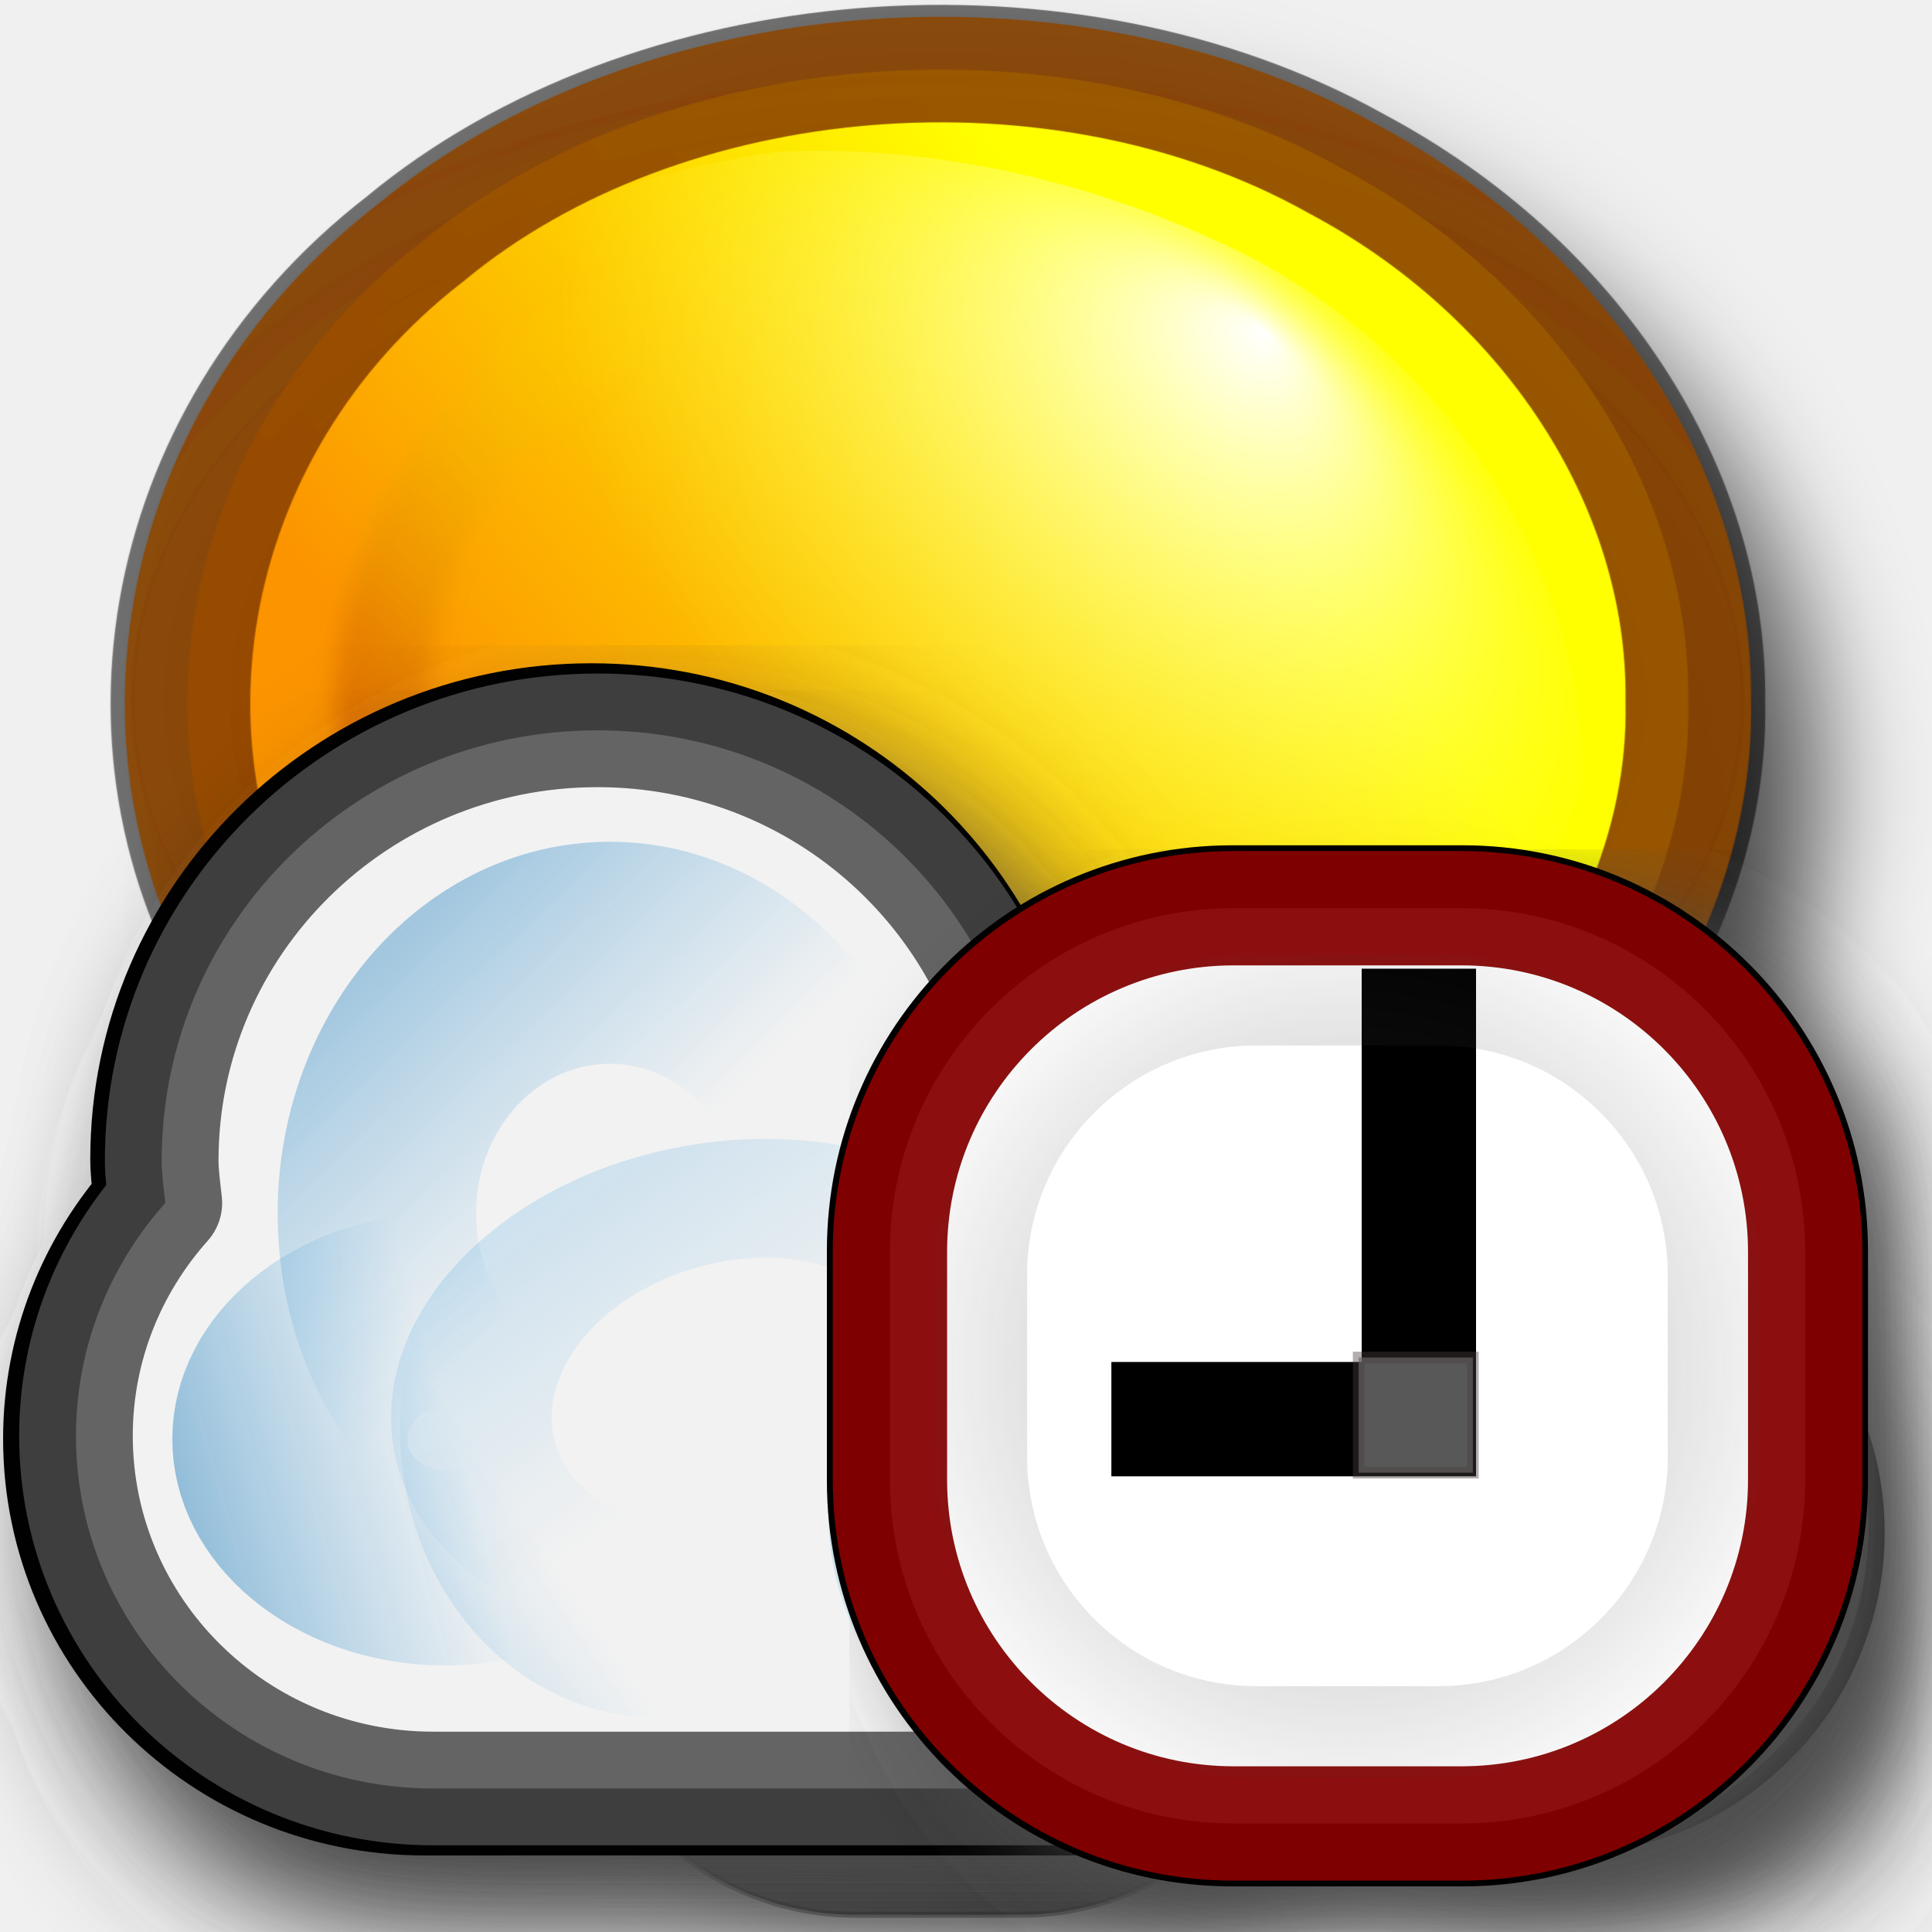
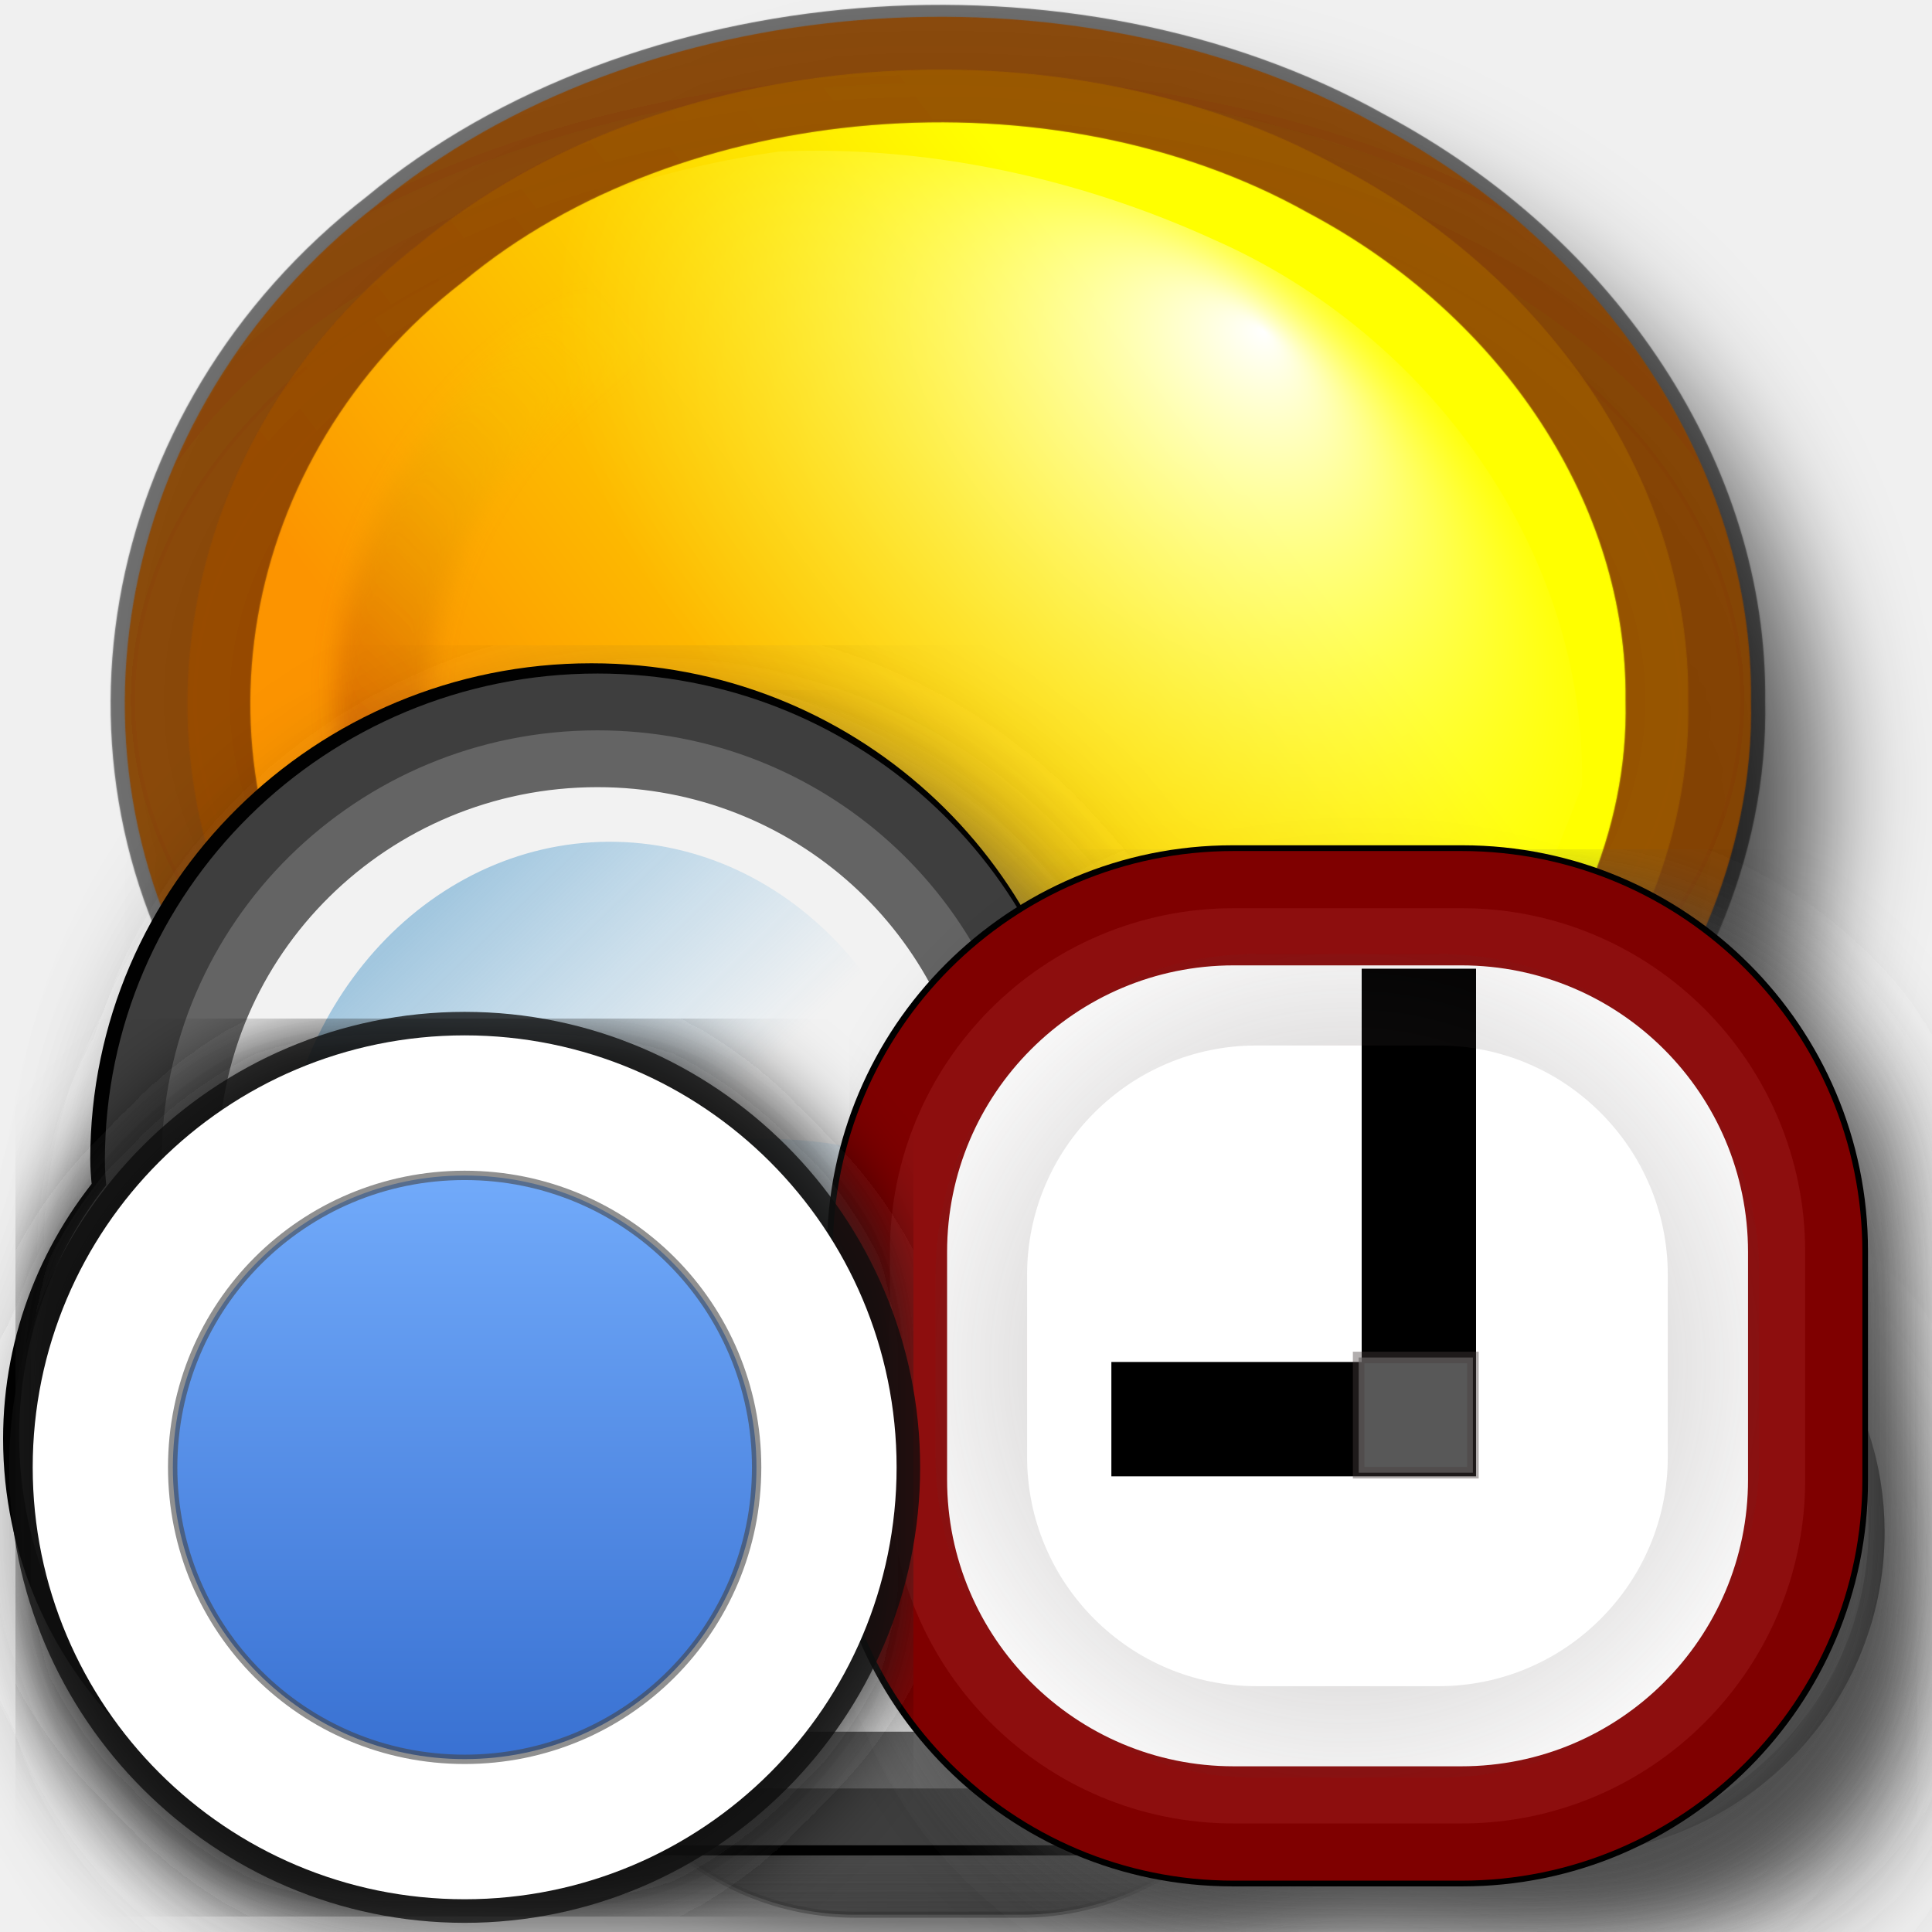
<svg xmlns="http://www.w3.org/2000/svg" xmlns:xlink="http://www.w3.org/1999/xlink" width="16" height="16" id="svg6020" version="1.0">
  <defs id="defs6022">
    <linearGradient id="linearGradient3605">
      <stop id="stop3607" offset="0" style="stop-color:#fc9400;stop-opacity:1" />
      <stop id="stop3609" offset="1" style="stop-color:#ffff00;stop-opacity:1;" />
    </linearGradient>
    <linearGradient id="linearGradient3894">
      <stop id="stop3896" offset="0" style="stop-color:#8d4402;stop-opacity:1;" />
      <stop id="stop3898" offset="1" style="stop-color:#8d4402;stop-opacity:0.764;" />
    </linearGradient>
    <linearGradient id="linearGradient6776">
      <stop id="stop6778" offset="0" style="stop-color:#ffd500;stop-opacity:1;" />
      <stop style="stop-color:#ba3d00;stop-opacity:0.498;" offset="0.368" id="stop6780" />
      <stop id="stop6782" offset="1" style="stop-color:#ffff00;stop-opacity:0;" />
    </linearGradient>
    <linearGradient id="linearGradient3682">
      <stop style="stop-color:#000000;stop-opacity:1;" offset="0" id="stop3684" />
      <stop style="stop-color:#000000;stop-opacity:0;" offset="1" id="stop3686" />
    </linearGradient>
    <linearGradient id="linearGradient8777">
      <stop id="stop8779" offset="0" style="stop-color:#ffffff;stop-opacity:1;" />
      <stop id="stop8781" offset="1" style="stop-color:#ffff49;stop-opacity:0;" />
    </linearGradient>
    <linearGradient id="linearGradient3488">
      <stop id="stop3490" offset="0" style="stop-color:#434343;stop-opacity:1;" />
      <stop id="stop3492" offset="1" style="stop-color:#1f1f1f;stop-opacity:1;" />
    </linearGradient>
    <linearGradient id="linearGradient8767">
      <stop offset="0" style="stop-color:#d8d8d8;stop-opacity:1;" id="stop8769" />
      <stop offset="1" style="stop-color:#383c47;stop-opacity:1;" id="stop8768" />
    </linearGradient>
    <linearGradient id="linearGradient3535">
      <stop id="stop3537" style="stop-color:#d8d8d8;stop-opacity:1;" offset="0" />
      <stop id="stop3539" style="stop-color:#383c47;stop-opacity:0.342;" offset="1" />
+     </linearGradient>
+     <filter height="1.24" y="-0.12" width="1.24" x="-0.12" id="filter3750">
+       <feGaussianBlur id="feGaussianBlur3752" stdDeviation="0.472" />
+     </filter>
+     <linearGradient id="linearGradient3724">
+       <stop id="stop3726" offset="0" style="stop-color:#326acd;stop-opacity:1;" />
+       <stop id="stop3728" offset="1" style="stop-color:#78b1ff;stop-opacity:1;" />
    </linearGradient>
    <linearGradient id="linearGradient15677">
      <stop style="stop-color:#484040;stop-opacity:1;" offset="0" id="stop15679" />
      <stop style="stop-color:#484040;stop-opacity:0;" offset="1" id="stop15681" />
    </linearGradient>
    <filter id="filter16257" x="-0.12" width="1.24" y="-0.12" height="1.24">
      <feGaussianBlur stdDeviation="0.45" id="feGaussianBlur16259" />
    </filter>
    <filter id="filter14686" x="-0.093" width="1.185" y="-0.162" height="1.324">
      <feGaussianBlur stdDeviation="0.664" id="feGaussianBlur14688" />
    </filter>
    <filter id="filter14479" x="-0.094" width="1.189" y="-0.165" height="1.33">
      <feGaussianBlur stdDeviation="0.636" id="feGaussianBlur14481" />
    </filter>
    <linearGradient id="linearGradient5827">
      <stop id="stop5829" offset="0" style="stop-color:#46a3e0;stop-opacity:1;" />
      <stop id="stop5831" offset="1" style="stop-color:#46a3e0;stop-opacity:0" />
    </linearGradient>
    <linearGradient id="linearGradient25248">
      <stop style="stop-color:#1a6a9e;stop-opacity:1;" offset="0" id="stop25250" />
      <stop style="stop-color:#46a3e0;stop-opacity:0" offset="1" id="stop25252" />
    </linearGradient>
    <linearGradient id="linearGradient7643">
      <stop id="stop7645" offset="0" style="stop-color:#000000;stop-opacity:1;" />
      <stop id="stop7647" offset="1" style="stop-color:#000000;stop-opacity:0;" />
    </linearGradient>
    <filter id="filter6694">
      <feGaussianBlur id="feGaussianBlur6696" stdDeviation="0.007" />
    </filter>
    <filter id="filter3856">
      <feGaussianBlur id="feGaussianBlur3858" stdDeviation="0.48" />
    </filter>
    <filter id="filter6788">
      <feGaussianBlur id="feGaussianBlur6790" stdDeviation="0.096" />
    </filter>
    <linearGradient id="linearGradient3496">
      <stop id="stop3498" offset="0" style="stop-color:#000000;stop-opacity:1;" />
      <stop id="stop3500" offset="1" style="stop-color:#000000;stop-opacity:0;" />
    </linearGradient>
    <linearGradient id="linearGradient3356">
      <stop id="stop3358" offset="0" style="stop-color:#000000;stop-opacity:1;" />
      <stop id="stop3360" offset="1" style="stop-color:#000000;stop-opacity:0;" />
    </linearGradient>
    <radialGradient xlink:href="#linearGradient15677" id="radialGradient5574" gradientUnits="userSpaceOnUse" gradientTransform="matrix(1.138324,0,0,1.138324,-162.2075,57.0572)" cx="15.495" cy="23.726" fx="15.495" fy="23.726" r="3.6" />
+     <linearGradient xlink:href="#linearGradient3724" id="linearGradient5576" gradientUnits="userSpaceOnUse" x1="-35.619" y1="28.317" x2="-35.619" y2="20.571" />
    <radialGradient xlink:href="#linearGradient7643" id="radialGradient5624" gradientUnits="userSpaceOnUse" gradientTransform="matrix(2.165856,1.2894503e-7,-9.2356321e-8,2.166671,17.1021,-11.46355)" cx="-14.669" cy="9.826" fx="-14.669" fy="9.826" r="6.884" />
    <linearGradient xlink:href="#linearGradient3682" id="linearGradient5626" gradientUnits="userSpaceOnUse" gradientTransform="translate(-0.28125,3.125e-2)" x1="-125.75" y1="-75.562" x2="-141.062" y2="-83.625" />
    <linearGradient xlink:href="#linearGradient3605" id="linearGradient5628" gradientUnits="userSpaceOnUse" x1="-17.81" y1="11.986" x2="-11.717" y2="8.087" />
    <radialGradient xlink:href="#linearGradient3894" id="radialGradient5630" gradientUnits="userSpaceOnUse" gradientTransform="matrix(-2.4313,1.8325218e-7,-2.0029616e-7,-1.929552,-50.34225,28.76672)" spreadMethod="reflect" cx="-14.671" cy="9.819" fx="-14.671" fy="9.819" r="6.885" />
    <radialGradient xlink:href="#linearGradient8777" id="radialGradient5632" gradientUnits="userSpaceOnUse" gradientTransform="matrix(0.4381231,0.4058587,0.2686471,-0.2337344,-141.6053,-85.40033)" cx="8.524" cy="14.238" fx="8.047" fy="20.606" r="8.502" />
    <linearGradient xlink:href="#linearGradient6776" id="linearGradient5634" gradientUnits="userSpaceOnUse" gradientTransform="matrix(1.146356,0,0,1.146356,16.84144,32.06539)" x1="-136.745" y1="-97.706" x2="-132.406" y2="-102.282" />
    <linearGradient xlink:href="#linearGradient3488" id="linearGradient5636" gradientUnits="userSpaceOnUse" x1="-138.246" y1="-76.256" x2="-132.246" y2="-76.256" />
    <radialGradient xlink:href="#linearGradient3496" id="radialGradient5638" gradientUnits="userSpaceOnUse" gradientTransform="matrix(1.795028,0,0,1.501902,107.5242,38.2732)" cx="-135.246" cy="-76.256" fx="-135.246" fy="-76.256" r="3.063" />
    <linearGradient xlink:href="#linearGradient8767" id="linearGradient5640" gradientUnits="userSpaceOnUse" gradientTransform="translate(33.48437,-0.40625)" spreadMethod="reflect" x1="-161.891" y1="-62.875" x2="-164.75" y2="-62.875" />
    <radialGradient xlink:href="#linearGradient3356" id="radialGradient5642" gradientUnits="userSpaceOnUse" gradientTransform="matrix(1.401776,0,0,1.061951,87.65912,3.488927)" cx="-154.75" cy="-62.875" fx="-154.75" fy="-62.875" r="2.062" />
    <linearGradient xlink:href="#linearGradient3535" id="linearGradient5644" gradientUnits="userSpaceOnUse" spreadMethod="reflect" x1="-128.447" y1="-64.192" x2="-131.386" y2="-64.192" />
    <linearGradient xlink:href="#linearGradient3535" id="linearGradient5646" gradientUnits="userSpaceOnUse" spreadMethod="reflect" x1="-128.425" y1="-62.39" x2="-131.258" y2="-62.39" />
    <linearGradient xlink:href="#linearGradient3535" id="linearGradient5648" gradientUnits="userSpaceOnUse" spreadMethod="reflect" x1="-128.431" y1="-63.591" x2="-131.373" y2="-63.591" />
    <linearGradient xlink:href="#linearGradient3535" id="linearGradient5650" gradientUnits="userSpaceOnUse" spreadMethod="reflect" x1="-128.359" y1="-62.99" x2="-131.385" y2="-62.99" />
    <linearGradient xlink:href="#linearGradient25248" id="linearGradient5652" gradientUnits="userSpaceOnUse" x1="-8.853" y1="-6.007" x2="-0.86" y2="3.3" />
    <linearGradient xlink:href="#linearGradient25248" id="linearGradient5654" gradientUnits="userSpaceOnUse" x1="-12.276" y1="3.916" x2="0.875" y2="0.851" />
    <linearGradient xlink:href="#linearGradient25248" id="linearGradient5656" gradientUnits="userSpaceOnUse" x1="8.918" y1="-6.919" x2="7.041" y2="-3.062" />
    <linearGradient xlink:href="#linearGradient25248" id="linearGradient5658" gradientUnits="userSpaceOnUse" x1="12.82" y1="-3.018" x2="8.287" y2="-1.328" />
    <linearGradient xlink:href="#linearGradient5827" id="linearGradient5660" gradientUnits="userSpaceOnUse" x1="7.88" y1="-9.597" x2="7.602" y2="-2.824" />
    <linearGradient xlink:href="#linearGradient25248" id="linearGradient5662" gradientUnits="userSpaceOnUse" x1="3.878" y1="5.28" x2="9.039" y2="0.477" />
    <linearGradient xlink:href="#linearGradient25248" id="linearGradient5664" gradientUnits="userSpaceOnUse" x1="-2.82" y1="-13.752" x2="-1.631" y2="-0.77" />
  </defs>
  <g id="layer1">
-     <g id="g5693">
-       <g id="g5666">
-         <g id="g5412" transform="matrix(0.9999056,0,0,0.993687,143.001,89.14722)">
-           <path transform="matrix(0.9954715,0,0,0.842322,-120.6432,-92.14911)" id="path5414" d="M -8.318,9.819 C -8.264,12.697 -10.426,15.408 -13.237,16.01 C -15.89,16.669 -18.858,15.37 -20.183,12.981 C -21.643,10.536 -21.152,7.149 -19.055,5.221 C -17.028,3.218 -13.62,2.89 -11.248,4.467 C -9.445,5.606 -8.299,7.685 -8.318,9.819 z" style="fill:none;fill-opacity:1;fill-rule:evenodd;stroke:url(#radialGradient5624);stroke-width:1.063;stroke-linecap:square;stroke-linejoin:round;stroke-miterlimit:4;stroke-dasharray:none;stroke-opacity:1;filter:url(#filter6694)" />
-           <path transform="matrix(0.9563942,0,0,0.9563942,-6.18938,-3.209907)" id="path5416" d="M -134.344,-89.688 C -137.109,-89.719 -140.035,-88.169 -141.025,-85.487 C -141.89,-83.13 -140.973,-80.218 -138.806,-78.897 C -138.232,-78.411 -137.074,-78.456 -137.406,-77.452 C -137.36,-76.632 -137.513,-75.785 -137.284,-74.986 C -136.981,-74.072 -136.004,-73.518 -135.064,-73.625 C -134.278,-73.659 -133.476,-73.542 -132.705,-73.719 C -131.747,-74.005 -131.174,-75.029 -131.281,-75.998 C -131.28,-76.738 -131.283,-77.479 -131.289,-78.219 C -129.36,-78.84 -127.772,-80.51 -127.446,-82.537 C -127.038,-84.478 -127.79,-86.564 -129.294,-87.843 C -130.668,-89.066 -132.516,-89.691 -134.344,-89.688 z" style="fill:url(#linearGradient5626);fill-opacity:1;fill-rule:evenodd;stroke:none;stroke-width:1;stroke-linecap:butt;stroke-linejoin:miter;stroke-miterlimit:4;stroke-dasharray:none;stroke-opacity:1;filter:url(#filter3856)" />
-           <path transform="matrix(0.9784021,0,0,0.8278787,-120.8936,-92.00719)" id="path5418" d="M -8.318,9.819 C -8.264,12.697 -10.426,15.408 -13.237,16.01 C -15.89,16.669 -18.858,15.37 -20.183,12.981 C -21.643,10.536 -21.152,7.149 -19.055,5.221 C -17.028,3.218 -13.62,2.89 -11.248,4.467 C -9.445,5.606 -8.299,7.685 -8.318,9.819 z" style="fill:url(#linearGradient5628);fill-opacity:1;fill-rule:evenodd;stroke:url(#radialGradient5630);stroke-width:1.063;stroke-linecap:square;stroke-linejoin:round;stroke-miterlimit:4;stroke-dasharray:none;stroke-opacity:1;filter:url(#filter6694)" />
-           <path id="path5420" d="M -129.912,-83.162 C -129.872,-85.127 -131.186,-86.929 -132.951,-87.712 C -134.071,-88.228 -135.325,-88.504 -136.557,-88.451 C -138.461,-88.187 -140.415,-87.194 -141.257,-85.384 C -142.322,-83.104 -141.701,-80.332 -140.247,-78.369 C -139.243,-76.984 -137.54,-75.904 -135.774,-76.232 C -133.831,-76.598 -132.457,-78.241 -131.482,-79.847 C -130.851,-80.897 -130.346,-82.018 -129.912,-83.162 z" style="fill:url(#radialGradient5632);fill-opacity:1;fill-rule:evenodd;stroke:none;stroke-width:0.997;stroke-linecap:butt;stroke-linejoin:round;stroke-miterlimit:4;stroke-dasharray:none;stroke-opacity:1;display:inline" />
-           <path transform="matrix(0.9563942,0,0,0.9563942,-6.189376,-3.209907)" id="path5422" d="M -134.931,-88.752 C -137.085,-88.783 -139.405,-87.512 -140.016,-85.348 C -140.532,-83.606 -139.558,-81.721 -138.047,-80.821 C -135.636,-79.264 -131.969,-79.788 -130.364,-82.257 C -129.389,-83.688 -129.588,-85.732 -130.769,-86.985 C -131.805,-88.156 -133.386,-88.756 -134.931,-88.752 z M -134.931,-88.072 C -133.084,-88.106 -131.087,-86.986 -130.628,-85.107 C -130.212,-83.513 -131.219,-81.85 -132.65,-81.161 C -134.754,-80.05 -137.771,-80.664 -138.956,-82.82 C -139.725,-84.163 -139.303,-85.958 -138.126,-86.922 C -137.254,-87.69 -136.085,-88.074 -134.931,-88.072 z" style="fill:url(#linearGradient5634);fill-opacity:1;fill-rule:evenodd;stroke:none;stroke-width:1.063;stroke-linecap:square;stroke-linejoin:round;stroke-miterlimit:4;stroke-dasharray:none;stroke-opacity:1;filter:url(#filter6788)" />
-           <path id="path5424" d="M -138.246,-78.756 L -138.246,-78.381 L -138.246,-76.444 L -138.246,-76.381 L -138.246,-76.069 L -138.246,-76.006 C -138.213,-74.762 -137.185,-73.756 -135.933,-73.756 L -134.558,-73.756 C -133.307,-73.756 -132.279,-74.762 -132.246,-76.006 C -132.245,-76.027 -132.246,-76.048 -132.246,-76.069 L -132.246,-76.444 L -132.246,-78.381 L -132.246,-78.756 L -132.621,-78.756 L -134.558,-78.756 L -135.933,-78.756 L -137.871,-78.756 L -138.246,-78.756 z" style="fill:url(#linearGradient5636);fill-opacity:1;fill-rule:evenodd;stroke:url(#radialGradient5638);stroke-width:0.05;stroke-linecap:square;stroke-linejoin:miter;stroke-miterlimit:4;stroke-dasharray:none;stroke-opacity:1" />
-           <g transform="translate(-5.98036,-12.97503)" id="g5426">
-             <path style="fill:url(#linearGradient5640);fill-opacity:1;fill-rule:evenodd;stroke:url(#radialGradient5642);stroke-width:0.2;stroke-linecap:square;stroke-linejoin:miter;stroke-miterlimit:4;stroke-dasharray:none;stroke-opacity:1" d="M -131.266,-64.781 L -127.266,-64.781 C -127.266,-64.045 -127.266,-64.205 -127.266,-63.469 L -127.266,-63.094 C -127.266,-62.358 -127.842,-61.781 -128.578,-61.781 L -129.953,-61.781 C -130.689,-61.781 -131.266,-62.358 -131.266,-63.094 L -131.266,-63.469 C -131.266,-64.205 -131.266,-64.045 -131.266,-64.781 z" id="path5428" />
-             <rect style="opacity:1;fill:#000000;fill-opacity:0.525;fill-rule:evenodd;stroke:url(#linearGradient5644);stroke-width:0.1;stroke-linecap:square;stroke-linejoin:miter;stroke-miterlimit:4;stroke-dasharray:none;stroke-opacity:1" id="rect5430" width="3.609" height="0.189" x="-131.07" y="-64.287" ry="0.095" />
-             <rect style="opacity:1;fill:#000000;fill-opacity:0.524;fill-rule:evenodd;stroke:url(#linearGradient5646);stroke-width:0.1;stroke-linecap:butt;stroke-linejoin:round;stroke-miterlimit:4;stroke-dasharray:none;stroke-dashoffset:0;stroke-opacity:1" id="rect5432" width="3.063" height="0.199" x="-130.797" y="-62.49" ry="0.1" />
-             <rect style="opacity:1;fill:#000000;fill-opacity:0.525;fill-rule:evenodd;stroke:url(#linearGradient5648);stroke-width:0.1;stroke-linecap:square;stroke-linejoin:miter;stroke-miterlimit:4;stroke-dasharray:none;stroke-opacity:1" id="rect5434" width="3.609" height="0.189" x="-131.07" y="-63.686" ry="0.095" />
-             <rect style="opacity:1;fill:#000000;fill-opacity:0.525;fill-rule:evenodd;stroke:url(#linearGradient5650);stroke-width:0.1;stroke-linecap:square;stroke-linejoin:miter;stroke-miterlimit:4;stroke-dasharray:none;stroke-opacity:1" id="rect5436" width="3.609" height="0.189" x="-131.07" y="-63.085" ry="0.095" />
+     <g id="g5728">
+       <g id="g5693">
+         <g id="g5666">
+           <g transform="matrix(0.9999056,0,0,0.993687,143.001,89.14722)" id="g5412">
+             <path style="fill:none;fill-opacity:1;fill-rule:evenodd;stroke:url(#radialGradient5624);stroke-width:1.063;stroke-linecap:square;stroke-linejoin:round;stroke-miterlimit:4;stroke-dasharray:none;stroke-opacity:1;filter:url(#filter6694)" d="M -8.318,9.819 C -8.264,12.697 -10.426,15.408 -13.237,16.01 C -15.89,16.669 -18.858,15.37 -20.183,12.981 C -21.643,10.536 -21.152,7.149 -19.055,5.221 C -17.028,3.218 -13.62,2.89 -11.248,4.467 C -9.445,5.606 -8.299,7.685 -8.318,9.819 z" id="path5414" transform="matrix(0.9954715,0,0,0.842322,-120.6432,-92.14911)" />
+             <path style="fill:url(#linearGradient5626);fill-opacity:1;fill-rule:evenodd;stroke:none;stroke-width:1;stroke-linecap:butt;stroke-linejoin:miter;stroke-miterlimit:4;stroke-dasharray:none;stroke-opacity:1;filter:url(#filter3856)" d="M -134.344,-89.688 C -137.109,-89.719 -140.035,-88.169 -141.025,-85.487 C -141.89,-83.13 -140.973,-80.218 -138.806,-78.897 C -138.232,-78.411 -137.074,-78.456 -137.406,-77.452 C -137.36,-76.632 -137.513,-75.785 -137.284,-74.986 C -136.981,-74.072 -136.004,-73.518 -135.064,-73.625 C -134.278,-73.659 -133.476,-73.542 -132.705,-73.719 C -131.747,-74.005 -131.174,-75.029 -131.281,-75.998 C -131.28,-76.738 -131.283,-77.479 -131.289,-78.219 C -129.36,-78.84 -127.772,-80.51 -127.446,-82.537 C -127.038,-84.478 -127.79,-86.564 -129.294,-87.843 C -130.668,-89.066 -132.516,-89.691 -134.344,-89.688 z" id="path5416" transform="matrix(0.9563942,0,0,0.9563942,-6.18938,-3.209907)" />
+             <path style="fill:url(#linearGradient5628);fill-opacity:1;fill-rule:evenodd;stroke:url(#radialGradient5630);stroke-width:1.063;stroke-linecap:square;stroke-linejoin:round;stroke-miterlimit:4;stroke-dasharray:none;stroke-opacity:1;filter:url(#filter6694)" d="M -8.318,9.819 C -8.264,12.697 -10.426,15.408 -13.237,16.01 C -15.89,16.669 -18.858,15.37 -20.183,12.981 C -21.643,10.536 -21.152,7.149 -19.055,5.221 C -17.028,3.218 -13.62,2.89 -11.248,4.467 C -9.445,5.606 -8.299,7.685 -8.318,9.819 z" id="path5418" transform="matrix(0.9784021,0,0,0.8278787,-120.8936,-92.00719)" />
+             <path style="fill:url(#radialGradient5632);fill-opacity:1;fill-rule:evenodd;stroke:none;stroke-width:0.997;stroke-linecap:butt;stroke-linejoin:round;stroke-miterlimit:4;stroke-dasharray:none;stroke-opacity:1;display:inline" d="M -129.912,-83.162 C -129.872,-85.127 -131.186,-86.929 -132.951,-87.712 C -134.071,-88.228 -135.325,-88.504 -136.557,-88.451 C -138.461,-88.187 -140.415,-87.194 -141.257,-85.384 C -142.322,-83.104 -141.701,-80.332 -140.247,-78.369 C -139.243,-76.984 -137.54,-75.904 -135.774,-76.232 C -133.831,-76.598 -132.457,-78.241 -131.482,-79.847 C -130.851,-80.897 -130.346,-82.018 -129.912,-83.162 z" id="path5420" />
+             <path style="fill:url(#linearGradient5634);fill-opacity:1;fill-rule:evenodd;stroke:none;stroke-width:1.063;stroke-linecap:square;stroke-linejoin:round;stroke-miterlimit:4;stroke-dasharray:none;stroke-opacity:1;filter:url(#filter6788)" d="M -134.931,-88.752 C -137.085,-88.783 -139.405,-87.512 -140.016,-85.348 C -140.532,-83.606 -139.558,-81.721 -138.047,-80.821 C -135.636,-79.264 -131.969,-79.788 -130.364,-82.257 C -129.389,-83.688 -129.588,-85.732 -130.769,-86.985 C -131.805,-88.156 -133.386,-88.756 -134.931,-88.752 z M -134.931,-88.072 C -133.084,-88.106 -131.087,-86.986 -130.628,-85.107 C -130.212,-83.513 -131.219,-81.85 -132.65,-81.161 C -134.754,-80.05 -137.771,-80.664 -138.956,-82.82 C -139.725,-84.163 -139.303,-85.958 -138.126,-86.922 C -137.254,-87.69 -136.085,-88.074 -134.931,-88.072 z" id="path5422" transform="matrix(0.9563942,0,0,0.9563942,-6.189376,-3.209907)" />
+             <path style="fill:url(#linearGradient5636);fill-opacity:1;fill-rule:evenodd;stroke:url(#radialGradient5638);stroke-width:0.05;stroke-linecap:square;stroke-linejoin:miter;stroke-miterlimit:4;stroke-dasharray:none;stroke-opacity:1" d="M -138.246,-78.756 L -138.246,-78.381 L -138.246,-76.444 L -138.246,-76.381 L -138.246,-76.069 L -138.246,-76.006 C -138.213,-74.762 -137.185,-73.756 -135.933,-73.756 L -134.558,-73.756 C -133.307,-73.756 -132.279,-74.762 -132.246,-76.006 C -132.245,-76.027 -132.246,-76.048 -132.246,-76.069 L -132.246,-76.444 L -132.246,-78.381 L -132.246,-78.756 L -132.621,-78.756 L -134.558,-78.756 L -135.933,-78.756 L -137.871,-78.756 L -138.246,-78.756 z" id="path5424" />
+             <g id="g5426" transform="translate(-5.98036,-12.97503)">
+               <path id="path5428" d="M -131.266,-64.781 L -127.266,-64.781 C -127.266,-64.045 -127.266,-64.205 -127.266,-63.469 L -127.266,-63.094 C -127.266,-62.358 -127.842,-61.781 -128.578,-61.781 L -129.953,-61.781 C -130.689,-61.781 -131.266,-62.358 -131.266,-63.094 L -131.266,-63.469 C -131.266,-64.205 -131.266,-64.045 -131.266,-64.781 z" style="fill:url(#linearGradient5640);fill-opacity:1;fill-rule:evenodd;stroke:url(#radialGradient5642);stroke-width:0.2;stroke-linecap:square;stroke-linejoin:miter;stroke-miterlimit:4;stroke-dasharray:none;stroke-opacity:1" />
+               <rect ry="0.095" y="-64.287" x="-131.07" height="0.189" width="3.609" id="rect5430" style="opacity:1;fill:#000000;fill-opacity:0.525;fill-rule:evenodd;stroke:url(#linearGradient5644);stroke-width:0.1;stroke-linecap:square;stroke-linejoin:miter;stroke-miterlimit:4;stroke-dasharray:none;stroke-opacity:1" />
+               <rect ry="0.1" y="-62.49" x="-130.797" height="0.199" width="3.063" id="rect5432" style="opacity:1;fill:#000000;fill-opacity:0.524;fill-rule:evenodd;stroke:url(#linearGradient5646);stroke-width:0.1;stroke-linecap:butt;stroke-linejoin:round;stroke-miterlimit:4;stroke-dasharray:none;stroke-dashoffset:0;stroke-opacity:1" />
+               <rect ry="0.095" y="-63.686" x="-131.07" height="0.189" width="3.609" id="rect5434" style="opacity:1;fill:#000000;fill-opacity:0.525;fill-rule:evenodd;stroke:url(#linearGradient5648);stroke-width:0.1;stroke-linecap:square;stroke-linejoin:miter;stroke-miterlimit:4;stroke-dasharray:none;stroke-opacity:1" />
+               <rect ry="0.095" y="-63.085" x="-131.07" height="0.189" width="3.609" id="rect5436" style="opacity:1;fill:#000000;fill-opacity:0.525;fill-rule:evenodd;stroke:url(#linearGradient5650);stroke-width:0.1;stroke-linecap:square;stroke-linejoin:miter;stroke-miterlimit:4;stroke-dasharray:none;stroke-opacity:1" />
+             </g>
+           </g>
+           <g transform="translate(56.24713,8.40943)" id="g25254">
+             <path style="fill:#4a4a4a;fill-opacity:1;fill-rule:evenodd;stroke:#4a4a4a;stroke-width:0.943;stroke-linecap:butt;stroke-linejoin:round;stroke-miterlimit:2;stroke-dasharray:none;stroke-dashoffset:0;stroke-opacity:1;filter:url(#filter14479)" d="M 4.751,7.297 C 2.639,7.297 0.924,8.811 0.924,10.675 C 0.924,10.787 0.944,10.899 0.956,11.008 C 0.469,11.495 0.172,12.135 0.172,12.835 C 0.172,14.364 1.577,15.604 3.308,15.604 L 13.032,15.604 C 13.053,15.605 13.074,15.604 13.095,15.604 C 14.376,15.604 15.416,14.686 15.416,13.555 C 15.416,12.667 14.775,11.928 13.879,11.645 C 13.765,10.3 12.514,9.235 10.962,9.235 C 9.961,9.235 9.08,9.669 8.547,10.343 C 8.358,8.634 6.737,7.297 4.751,7.297 z" id="path14475" transform="matrix(0.8881012,0,0,0.9935342,-55.35172,-8.576127)" />
+             <path style="fill:#4a4a4a;fill-opacity:1;fill-rule:evenodd;stroke:#4a4a4a;stroke-width:1.001;stroke-linecap:butt;stroke-linejoin:round;stroke-miterlimit:2;stroke-dasharray:none;stroke-dashoffset:0;stroke-opacity:1;filter:url(#filter14686)" d="M 5.126,6.978 C 2.883,6.978 1.063,8.585 1.063,10.565 C 1.063,10.684 1.083,10.802 1.096,10.918 C 0.579,11.436 0.263,12.114 0.263,12.858 C 0.263,14.481 1.755,15.798 3.594,15.798 L 10.422,15.798 C 10.422,15.798 10.879,15.4 11.311,15.002 C 12.096,14.277 11.289,15.836 13.918,15.798 C 13.94,15.798 13.962,15.798 13.985,15.798 C 15.345,15.798 16.449,14.823 16.449,13.622 C 16.449,12.679 15.769,11.895 14.817,11.594 C 14.696,10.166 13.368,9.036 11.72,9.036 C 10.657,9.036 9.722,9.497 9.156,10.212 C 8.955,8.397 7.234,6.978 5.126,6.978 z" id="path14664" transform="matrix(0.8881012,0,0,0.9935342,-55.35172,-8.576127)" />
+             <path style="fill:#4d4d4d;fill-opacity:1;fill-rule:evenodd;stroke:#010101;stroke-width:0.957;stroke-linecap:butt;stroke-linejoin:round;stroke-miterlimit:2;stroke-dasharray:none;stroke-dashoffset:0;stroke-opacity:1" d="M -51.349,-2.438 C -53.376,-2.438 -55.021,-0.813 -55.021,1.188 C -55.021,1.308 -55.002,1.427 -54.99,1.545 C -55.457,2.068 -55.743,2.754 -55.743,3.506 C -55.743,5.146 -54.395,6.478 -52.734,6.478 L -46.564,6.478 C -46.564,6.478 -46.15,6.075 -45.761,5.673 C -45.051,4.94 -45.78,6.517 -43.405,6.478 C -43.385,6.478 -43.365,6.478 -43.345,6.478 C -42.115,6.478 -41.118,5.493 -41.118,4.279 C -41.118,3.325 -41.733,2.533 -42.592,2.228 C -42.702,0.785 -43.902,-0.357 -45.391,-0.357 C -46.351,-0.357 -47.197,0.108 -47.708,0.831 C -47.889,-1.003 -49.444,-2.438 -51.349,-2.438 z" id="path14662" />
+             <path style="fill:#f2f2f2;fill-opacity:1;fill-rule:evenodd;stroke:#4a4a4a;stroke-width:0.941;stroke-linecap:butt;stroke-linejoin:round;stroke-miterlimit:2;stroke-dasharray:none;stroke-dashoffset:0;stroke-opacity:0.84" d="M -51.299,-2.361 C -53.291,-2.361 -54.908,-0.765 -54.908,1.202 C -54.908,1.32 -54.89,1.438 -54.878,1.553 C -55.337,2.067 -55.618,2.742 -55.618,3.481 C -55.618,5.093 -54.293,6.402 -52.66,6.402 L -46.596,6.402 C -46.596,6.402 -46.19,6.006 -45.806,5.61 C -45.109,4.89 -45.825,6.44 -43.491,6.402 C -43.471,6.402 -43.452,6.402 -43.432,6.402 C -42.224,6.402 -41.243,5.433 -41.243,4.24 C -41.243,3.303 -41.847,2.524 -42.692,2.225 C -42.8,0.806 -43.979,-0.317 -45.443,-0.317 C -46.387,-0.317 -47.218,0.141 -47.72,0.852 C -47.899,-0.951 -49.427,-2.361 -51.299,-2.361 z" id="path14422" />
+             <path style="fill:none;fill-opacity:1;fill-rule:evenodd;stroke:url(#linearGradient5652);stroke-width:3.124;stroke-linecap:butt;stroke-linejoin:round;stroke-miterlimit:2;stroke-dasharray:none;stroke-dashoffset:0;stroke-opacity:1" id="path14483" d="M 4.543,1.812 A 3.668,3.668 0 1 1 4.543,1.753" transform="matrix(0.5261423,0,0,0.5886045,-51.65658,0.5908737)" />
+             <path style="fill:none;fill-opacity:1;fill-rule:evenodd;stroke:url(#linearGradient5654);stroke-width:5.558;stroke-linecap:butt;stroke-linejoin:round;stroke-miterlimit:2;stroke-dasharray:none;stroke-dashoffset:0;stroke-opacity:1" id="path14501" d="M 4.543,1.812 A 3.668,3.668 0 1 1 -2.793,1.812 A 3.668,3.668 0 1 1 4.543,1.812 z" transform="matrix(0.3503486,0,0,0.2907584,-52.86779,2.981708)" />
+             <path style="fill:none;fill-opacity:1;fill-rule:evenodd;stroke:url(#linearGradient5656);stroke-width:0.745;stroke-linecap:butt;stroke-linejoin:miter;stroke-miterlimit:2;stroke-dasharray:none;stroke-dashoffset:0;stroke-opacity:0.84" id="path14616" d="M 8.661,-3.062 A 1.286,1.125 0 1 1 6.089,-3.062 A 1.286,1.125 0 1 1 8.661,-3.062 z" transform="matrix(1.19182,0,0,1.33331,-54.28622,6.68081)" />
+             <path style="fill:none;fill-opacity:1;fill-rule:evenodd;stroke:url(#linearGradient5658);stroke-width:1.357;stroke-linecap:butt;stroke-linejoin:miter;stroke-miterlimit:2;stroke-dasharray:none;stroke-dashoffset:0;stroke-opacity:0.84" id="path14626" d="M 10.285,-1.328 A 1.316,1.316 0 1 1 7.653,-1.328 A 1.316,1.316 0 1 1 10.285,-1.328 z" transform="matrix(0.7590361,0,0,0.732223,-50.47501,5.261585)" />
+             <path style="fill:none;fill-opacity:1;fill-rule:evenodd;stroke:url(#linearGradient5660);stroke-width:0.745;stroke-linecap:butt;stroke-linejoin:miter;stroke-miterlimit:2;stroke-dasharray:none;stroke-dashoffset:0;stroke-opacity:0.84" id="path14636" d="M 8.661,-3.062 A 1.286,1.125 0 1 1 6.089,-3.062 A 1.286,1.125 0 1 1 8.661,-3.062 z" transform="matrix(1.231159,-0.9571932,1.29337,0.9111524,-55.31239,12.96556)" />
+             <path style="fill:none;fill-opacity:1;fill-rule:evenodd;stroke:url(#linearGradient5662);stroke-width:1.723;stroke-linecap:butt;stroke-linejoin:miter;stroke-miterlimit:2;stroke-dasharray:none;stroke-dashoffset:0;stroke-opacity:0.84" id="path14640" d="M 9.58,1.008 A 0.984,0.969 0 1 1 8.484,-0.117" transform="matrix(0,1.223773,-1.174257,0,-46.24709,-6.424603)" />
+             <path style="fill:none;fill-opacity:1;fill-rule:evenodd;stroke:url(#linearGradient5664);stroke-width:1.93;stroke-linecap:butt;stroke-linejoin:round;stroke-miterlimit:2;stroke-dasharray:none;stroke-dashoffset:0;stroke-opacity:1" id="path14650" d="M 4.543,1.812 A 3.668,3.668 0 1 1 4.543,1.753" transform="matrix(-0.2457708,-0.4352887,0.3890962,-0.2749481,-51.27938,4.300797)" />
          </g>
        </g>
-         <g id="g25254" transform="translate(56.24713,8.40943)">
-           <path transform="matrix(0.8881012,0,0,0.9935342,-55.35172,-8.576127)" id="path14475" d="M 4.751,7.297 C 2.639,7.297 0.924,8.811 0.924,10.675 C 0.924,10.787 0.944,10.899 0.956,11.008 C 0.469,11.495 0.172,12.135 0.172,12.835 C 0.172,14.364 1.577,15.604 3.308,15.604 L 13.032,15.604 C 13.053,15.605 13.074,15.604 13.095,15.604 C 14.376,15.604 15.416,14.686 15.416,13.555 C 15.416,12.667 14.775,11.928 13.879,11.645 C 13.765,10.3 12.514,9.235 10.962,9.235 C 9.961,9.235 9.08,9.669 8.547,10.343 C 8.358,8.634 6.737,7.297 4.751,7.297 z" style="fill:#4a4a4a;fill-opacity:1;fill-rule:evenodd;stroke:#4a4a4a;stroke-width:0.943;stroke-linecap:butt;stroke-linejoin:round;stroke-miterlimit:2;stroke-dasharray:none;stroke-dashoffset:0;stroke-opacity:1;filter:url(#filter14479)" />
-           <path transform="matrix(0.8881012,0,0,0.9935342,-55.35172,-8.576127)" id="path14664" d="M 5.126,6.978 C 2.883,6.978 1.063,8.585 1.063,10.565 C 1.063,10.684 1.083,10.802 1.096,10.918 C 0.579,11.436 0.263,12.114 0.263,12.858 C 0.263,14.481 1.755,15.798 3.594,15.798 L 10.422,15.798 C 10.422,15.798 10.879,15.4 11.311,15.002 C 12.096,14.277 11.289,15.836 13.918,15.798 C 13.94,15.798 13.962,15.798 13.985,15.798 C 15.345,15.798 16.449,14.823 16.449,13.622 C 16.449,12.679 15.769,11.895 14.817,11.594 C 14.696,10.166 13.368,9.036 11.72,9.036 C 10.657,9.036 9.722,9.497 9.156,10.212 C 8.955,8.397 7.234,6.978 5.126,6.978 z" style="fill:#4a4a4a;fill-opacity:1;fill-rule:evenodd;stroke:#4a4a4a;stroke-width:1.001;stroke-linecap:butt;stroke-linejoin:round;stroke-miterlimit:2;stroke-dasharray:none;stroke-dashoffset:0;stroke-opacity:1;filter:url(#filter14686)" />
-           <path id="path14662" d="M -51.349,-2.438 C -53.376,-2.438 -55.021,-0.813 -55.021,1.188 C -55.021,1.308 -55.002,1.427 -54.99,1.545 C -55.457,2.068 -55.743,2.754 -55.743,3.506 C -55.743,5.146 -54.395,6.478 -52.734,6.478 L -46.564,6.478 C -46.564,6.478 -46.15,6.075 -45.761,5.673 C -45.051,4.94 -45.78,6.517 -43.405,6.478 C -43.385,6.478 -43.365,6.478 -43.345,6.478 C -42.115,6.478 -41.118,5.493 -41.118,4.279 C -41.118,3.325 -41.733,2.533 -42.592,2.228 C -42.702,0.785 -43.902,-0.357 -45.391,-0.357 C -46.351,-0.357 -47.197,0.108 -47.708,0.831 C -47.889,-1.003 -49.444,-2.438 -51.349,-2.438 z" style="fill:#4d4d4d;fill-opacity:1;fill-rule:evenodd;stroke:#010101;stroke-width:0.957;stroke-linecap:butt;stroke-linejoin:round;stroke-miterlimit:2;stroke-dasharray:none;stroke-dashoffset:0;stroke-opacity:1" />
-           <path id="path14422" d="M -51.299,-2.361 C -53.291,-2.361 -54.908,-0.765 -54.908,1.202 C -54.908,1.32 -54.89,1.438 -54.878,1.553 C -55.337,2.067 -55.618,2.742 -55.618,3.481 C -55.618,5.093 -54.293,6.402 -52.66,6.402 L -46.596,6.402 C -46.596,6.402 -46.19,6.006 -45.806,5.61 C -45.109,4.89 -45.825,6.44 -43.491,6.402 C -43.471,6.402 -43.452,6.402 -43.432,6.402 C -42.224,6.402 -41.243,5.433 -41.243,4.24 C -41.243,3.303 -41.847,2.524 -42.692,2.225 C -42.8,0.806 -43.979,-0.317 -45.443,-0.317 C -46.387,-0.317 -47.218,0.141 -47.72,0.852 C -47.899,-0.951 -49.427,-2.361 -51.299,-2.361 z" style="fill:#f2f2f2;fill-opacity:1;fill-rule:evenodd;stroke:#4a4a4a;stroke-width:0.941;stroke-linecap:butt;stroke-linejoin:round;stroke-miterlimit:2;stroke-dasharray:none;stroke-dashoffset:0;stroke-opacity:0.84" />
-           <path transform="matrix(0.5261423,0,0,0.5886045,-51.65658,0.5908737)" d="M 4.543,1.812 A 3.668,3.668 0 1 1 4.543,1.753" id="path14483" style="fill:none;fill-opacity:1;fill-rule:evenodd;stroke:url(#linearGradient5652);stroke-width:3.124;stroke-linecap:butt;stroke-linejoin:round;stroke-miterlimit:2;stroke-dasharray:none;stroke-dashoffset:0;stroke-opacity:1" />
-           <path transform="matrix(0.3503486,0,0,0.2907584,-52.86779,2.981708)" d="M 4.543,1.812 A 3.668,3.668 0 1 1 -2.793,1.812 A 3.668,3.668 0 1 1 4.543,1.812 z" id="path14501" style="fill:none;fill-opacity:1;fill-rule:evenodd;stroke:url(#linearGradient5654);stroke-width:5.558;stroke-linecap:butt;stroke-linejoin:round;stroke-miterlimit:2;stroke-dasharray:none;stroke-dashoffset:0;stroke-opacity:1" />
-           <path transform="matrix(1.19182,0,0,1.33331,-54.28622,6.68081)" d="M 8.661,-3.062 A 1.286,1.125 0 1 1 6.089,-3.062 A 1.286,1.125 0 1 1 8.661,-3.062 z" id="path14616" style="fill:none;fill-opacity:1;fill-rule:evenodd;stroke:url(#linearGradient5656);stroke-width:0.745;stroke-linecap:butt;stroke-linejoin:miter;stroke-miterlimit:2;stroke-dasharray:none;stroke-dashoffset:0;stroke-opacity:0.84" />
-           <path transform="matrix(0.7590361,0,0,0.732223,-50.47501,5.261585)" d="M 10.285,-1.328 A 1.316,1.316 0 1 1 7.653,-1.328 A 1.316,1.316 0 1 1 10.285,-1.328 z" id="path14626" style="fill:none;fill-opacity:1;fill-rule:evenodd;stroke:url(#linearGradient5658);stroke-width:1.357;stroke-linecap:butt;stroke-linejoin:miter;stroke-miterlimit:2;stroke-dasharray:none;stroke-dashoffset:0;stroke-opacity:0.84" />
-           <path transform="matrix(1.231159,-0.9571932,1.29337,0.9111524,-55.31239,12.96556)" d="M 8.661,-3.062 A 1.286,1.125 0 1 1 6.089,-3.062 A 1.286,1.125 0 1 1 8.661,-3.062 z" id="path14636" style="fill:none;fill-opacity:1;fill-rule:evenodd;stroke:url(#linearGradient5660);stroke-width:0.745;stroke-linecap:butt;stroke-linejoin:miter;stroke-miterlimit:2;stroke-dasharray:none;stroke-dashoffset:0;stroke-opacity:0.84" />
-           <path transform="matrix(0,1.223773,-1.174257,0,-46.24709,-6.424603)" d="M 9.58,1.008 A 0.984,0.969 0 1 1 8.484,-0.117" id="path14640" style="fill:none;fill-opacity:1;fill-rule:evenodd;stroke:url(#linearGradient5662);stroke-width:1.723;stroke-linecap:butt;stroke-linejoin:miter;stroke-miterlimit:2;stroke-dasharray:none;stroke-dashoffset:0;stroke-opacity:0.84" />
-           <path transform="matrix(-0.2457708,-0.4352887,0.3890962,-0.2749481,-51.27938,4.300797)" d="M 4.543,1.812 A 3.668,3.668 0 1 1 4.543,1.753" id="path14650" style="fill:none;fill-opacity:1;fill-rule:evenodd;stroke:url(#linearGradient5664);stroke-width:1.93;stroke-linecap:butt;stroke-linejoin:round;stroke-miterlimit:2;stroke-dasharray:none;stroke-dashoffset:0;stroke-opacity:1" />
+         <g id="g16301" transform="translate(155.7289,-72.75373)">
+           <rect transform="matrix(0.9474535,0,0,0.9474535,-6.934915,4.041931)" ry="3.006" y="80.91" x="-148.659" height="8" width="8" id="rect16253" style="fill:#4d4d4d;fill-opacity:1;fill-rule:evenodd;stroke:#4d4d4d;stroke-width:1;stroke-linecap:butt;stroke-linejoin:miter;stroke-miterlimit:2;stroke-dasharray:none;stroke-dashoffset:0;stroke-opacity:0.882;filter:url(#filter16257)" />
+           <rect ry="2.88" y="80.233" x="-148.402" height="7.664" width="7.664" id="rect15669" style="fill:#4a4a4a;fill-opacity:1;fill-rule:evenodd;stroke:#000000;stroke-width:0.958;stroke-linecap:butt;stroke-linejoin:miter;stroke-miterlimit:2;stroke-dasharray:none;stroke-dashoffset:0;stroke-opacity:1" />
+           <rect ry="2.848" y="80.275" x="-148.359" height="7.58" width="7.58" id="rect15655" style="fill:#ffffff;fill-opacity:1;fill-rule:evenodd;stroke:#870101;stroke-width:0.947;stroke-linecap:butt;stroke-linejoin:miter;stroke-miterlimit:2;stroke-dasharray:none;stroke-dashoffset:0;stroke-opacity:0.944" />
+           <path id="rect15651" d="M -144.452,80.776 L -144.452,84.033 L -146.525,84.033 L -146.525,84.98 L -143.505,84.98 L -143.505,84.951 L -143.505,84.033 L -143.505,80.776 L -144.452,80.776 z" style="fill:#000000;fill-opacity:1;fill-rule:evenodd;stroke:none;stroke-width:0.095;stroke-linecap:butt;stroke-linejoin:miter;stroke-miterlimit:2;stroke-dasharray:none;stroke-dashoffset:0;stroke-opacity:0.205" />
+           <rect ry="2.279" y="81.033" x="-147.602" height="6.064" width="6.064" id="rect15673" style="fill:none;fill-opacity:1;fill-rule:evenodd;stroke:url(#radialGradient5574);stroke-width:0.758;stroke-linecap:butt;stroke-linejoin:miter;stroke-miterlimit:2;stroke-dasharray:none;stroke-dashoffset:0;stroke-opacity:0.419" />
+           <path id="rect15696" d="M -144.477,83.996 L -144.477,84.95 L -143.531,84.95 L -143.531,83.996 L -144.477,83.996 z" style="fill:#808080;fill-opacity:0.685;fill-rule:evenodd;stroke:#484040;stroke-width:0.096;stroke-linecap:butt;stroke-linejoin:miter;stroke-miterlimit:2;stroke-dasharray:none;stroke-dashoffset:0;stroke-opacity:0.419" />
        </g>
      </g>
-       <g transform="translate(155.7289,-72.75373)" id="g16301">
-         <rect style="fill:#4d4d4d;fill-opacity:1;fill-rule:evenodd;stroke:#4d4d4d;stroke-width:1;stroke-linecap:butt;stroke-linejoin:miter;stroke-miterlimit:2;stroke-dasharray:none;stroke-dashoffset:0;stroke-opacity:0.882;filter:url(#filter16257)" id="rect16253" width="8" height="8" x="-148.659" y="80.91" ry="3.006" transform="matrix(0.9474535,0,0,0.9474535,-6.934915,4.041931)" />
-         <rect style="fill:#4a4a4a;fill-opacity:1;fill-rule:evenodd;stroke:#000000;stroke-width:0.958;stroke-linecap:butt;stroke-linejoin:miter;stroke-miterlimit:2;stroke-dasharray:none;stroke-dashoffset:0;stroke-opacity:1" id="rect15669" width="7.664" height="7.664" x="-148.402" y="80.233" ry="2.88" />
-         <rect style="fill:#ffffff;fill-opacity:1;fill-rule:evenodd;stroke:#870101;stroke-width:0.947;stroke-linecap:butt;stroke-linejoin:miter;stroke-miterlimit:2;stroke-dasharray:none;stroke-dashoffset:0;stroke-opacity:0.944" id="rect15655" width="7.58" height="7.58" x="-148.359" y="80.275" ry="2.848" />
-         <path style="fill:#000000;fill-opacity:1;fill-rule:evenodd;stroke:none;stroke-width:0.095;stroke-linecap:butt;stroke-linejoin:miter;stroke-miterlimit:2;stroke-dasharray:none;stroke-dashoffset:0;stroke-opacity:0.205" d="M -144.452,80.776 L -144.452,84.033 L -146.525,84.033 L -146.525,84.98 L -143.505,84.98 L -143.505,84.951 L -143.505,84.033 L -143.505,80.776 L -144.452,80.776 z" id="rect15651" />
-         <rect style="fill:none;fill-opacity:1;fill-rule:evenodd;stroke:url(#radialGradient5574);stroke-width:0.758;stroke-linecap:butt;stroke-linejoin:miter;stroke-miterlimit:2;stroke-dasharray:none;stroke-dashoffset:0;stroke-opacity:0.419" id="rect15673" width="6.064" height="6.064" x="-147.602" y="81.033" ry="2.279" />
-         <path style="fill:#808080;fill-opacity:0.685;fill-rule:evenodd;stroke:#484040;stroke-width:0.096;stroke-linecap:butt;stroke-linejoin:miter;stroke-miterlimit:2;stroke-dasharray:none;stroke-dashoffset:0;stroke-opacity:0.419" d="M -144.477,83.996 L -144.477,84.95 L -143.531,84.95 L -143.531,83.996 L -144.477,83.996 z" id="rect15696" />
+       <g transform="matrix(0.7737791,0,0,0.7737791,-197.904,25.09191)" id="g3922">
+         <path style="fill:#808080;fill-opacity:1;fill-rule:evenodd;stroke:#1b1b1b;stroke-width:2.2;stroke-linecap:butt;stroke-linejoin:round;stroke-miterlimit:4;stroke-dasharray:none;stroke-dashoffset:0;stroke-opacity:1;filter:url(#filter3750)" id="path3924" d="M -31.746,24.444 A 3.873,3.873 0 1 1 -39.492,24.444 A 3.873,3.873 0 1 1 -31.746,24.444 z" transform="translate(296.355,-41.16747)" />
+         <path style="fill:none;fill-opacity:1;fill-rule:evenodd;stroke:#0e0e0e;stroke-width:0.5;stroke-linecap:butt;stroke-linejoin:round;stroke-miterlimit:4;stroke-dasharray:none;stroke-dashoffset:0;stroke-opacity:0.781" d="M 260.736,-21.348 C 258.192,-21.348 256.111,-19.267 256.111,-16.723 C 256.111,-14.179 258.192,-12.098 260.736,-12.098 C 263.28,-12.098 265.361,-14.179 265.361,-16.723 C 265.361,-19.267 263.28,-21.348 260.736,-21.348 z" id="path3926" />
+         <path style="fill:url(#linearGradient5576);fill-opacity:1;fill-rule:evenodd;stroke:#ffffff;stroke-width:1.5;stroke-linecap:butt;stroke-linejoin:round;stroke-miterlimit:4;stroke-dasharray:none;stroke-dashoffset:0;stroke-opacity:1" id="path3928" d="M -31.746,24.444 A 3.873,3.873 0 1 1 -39.492,24.444 A 3.873,3.873 0 1 1 -31.746,24.444 z" transform="translate(296.355,-41.16747)" />
+         <path style="fill:none;fill-opacity:1;fill-rule:evenodd;stroke:#454545;stroke-width:0.1;stroke-linecap:butt;stroke-linejoin:round;stroke-miterlimit:4;stroke-dasharray:none;stroke-dashoffset:0;stroke-opacity:0.597" d="M 260.736,-19.848 C 262.468,-19.848 263.861,-18.455 263.861,-16.723 C 263.861,-14.991 262.468,-13.598 260.736,-13.598 C 259.004,-13.598 257.611,-14.991 257.611,-16.723 C 257.611,-18.455 259.004,-19.848 260.736,-19.848 z" id="path3930" />
      </g>
    </g>
  </g>
</svg>
